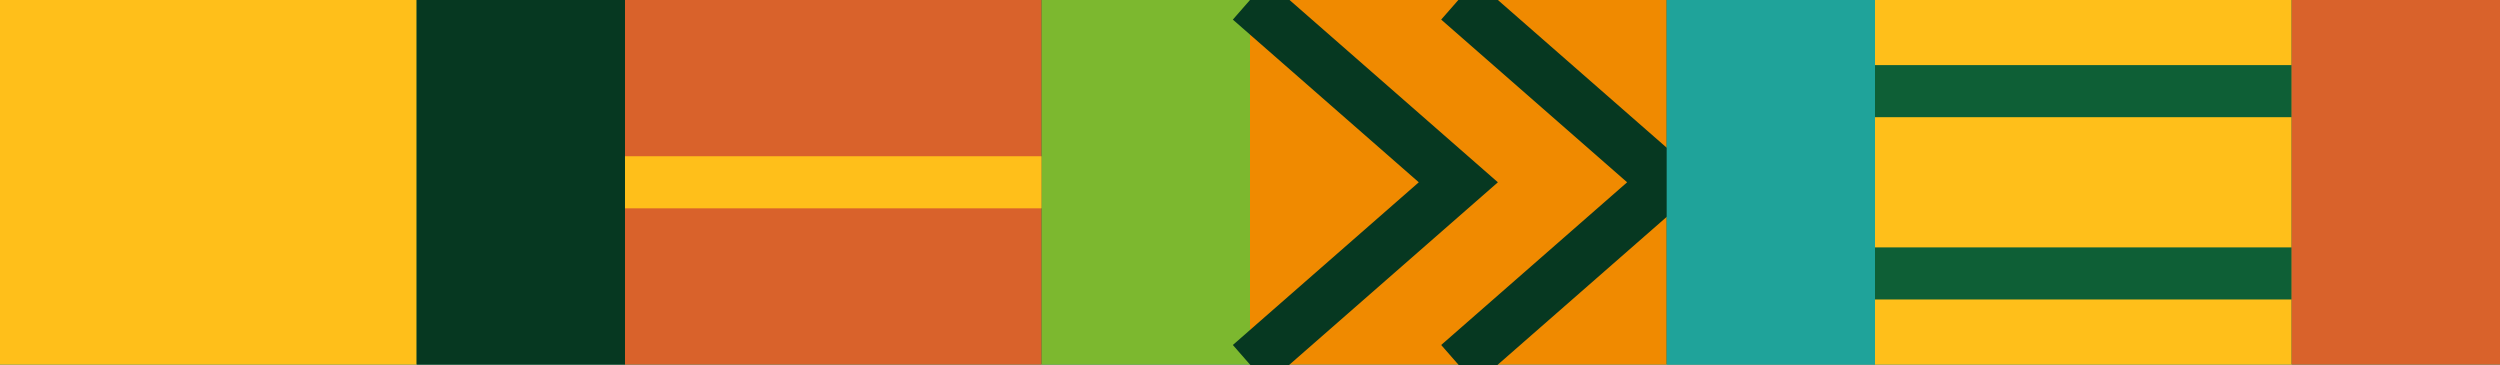
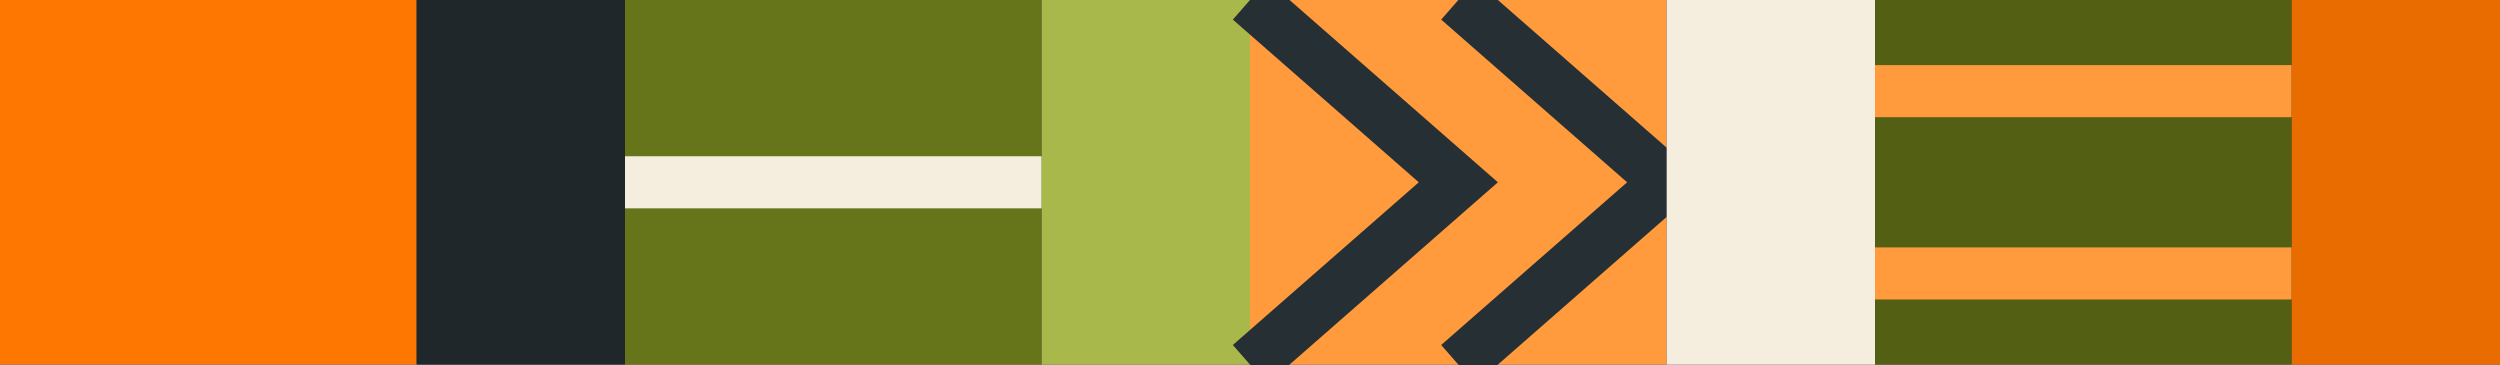
<svg xmlns="http://www.w3.org/2000/svg" width="96" height="14" viewBox="0 0 96 14">
-   <rect width="96" height="14" fill="#0E5F36" />
-   <rect x="0" width="16" height="14" fill="#FFBF1A" />
-   <rect x="16" width="8" height="14" fill="#063821" />
-   <rect x="24" width="16" height="14" fill="#D9622B" />
-   <path d="M24 7h16" stroke="#FFBF1A" stroke-width="2" />
-   <rect x="40" width="8" height="14" fill="#7CB82F" />
-   <rect x="48" width="16" height="14" fill="#F08A00" />
-   <path d="M48 0l8 7-8 7M56 0l8 7-8 7" stroke="#063821" stroke-width="2" fill="none" />
-   <rect x="64" width="8" height="14" fill="#1FA39A" />
-   <rect x="72" width="16" height="14" fill="#FFBF1A" />
-   <path d="M72 3.5h16M72 10.5h16" stroke="#0E5F36" stroke-width="2" />
-   <rect x="88" width="8" height="14" fill="#D9622B" />
+   <rect width="96" height="14" fill="#262F33" />
+   <rect x="0" width="16" height="14" fill="#FE7801" />
+   <rect x="16" width="8" height="14" fill="#1F272B" />
+   <rect x="24" width="16" height="14" fill="#66741A" />
+   <path d="M24 7h16" stroke="#F5EEDF" stroke-width="2" />
+   <rect x="40" width="8" height="14" fill="#A9B84A" />
+   <rect x="48" width="16" height="14" fill="#FF9A3D" />
+   <path d="M48 0l8 7-8 7M56 0l8 7-8 7" stroke="#262F33" stroke-width="2" fill="none" />
+   <rect x="64" width="8" height="14" fill="#F5EEDF" />
+   <rect x="72" width="16" height="14" fill="#535F13" />
+   <path d="M72 3.5h16M72 10.5h16" stroke="#FF9A3D" stroke-width="2" />
+   <rect x="88" width="8" height="14" fill="#E86C00" />
</svg>
